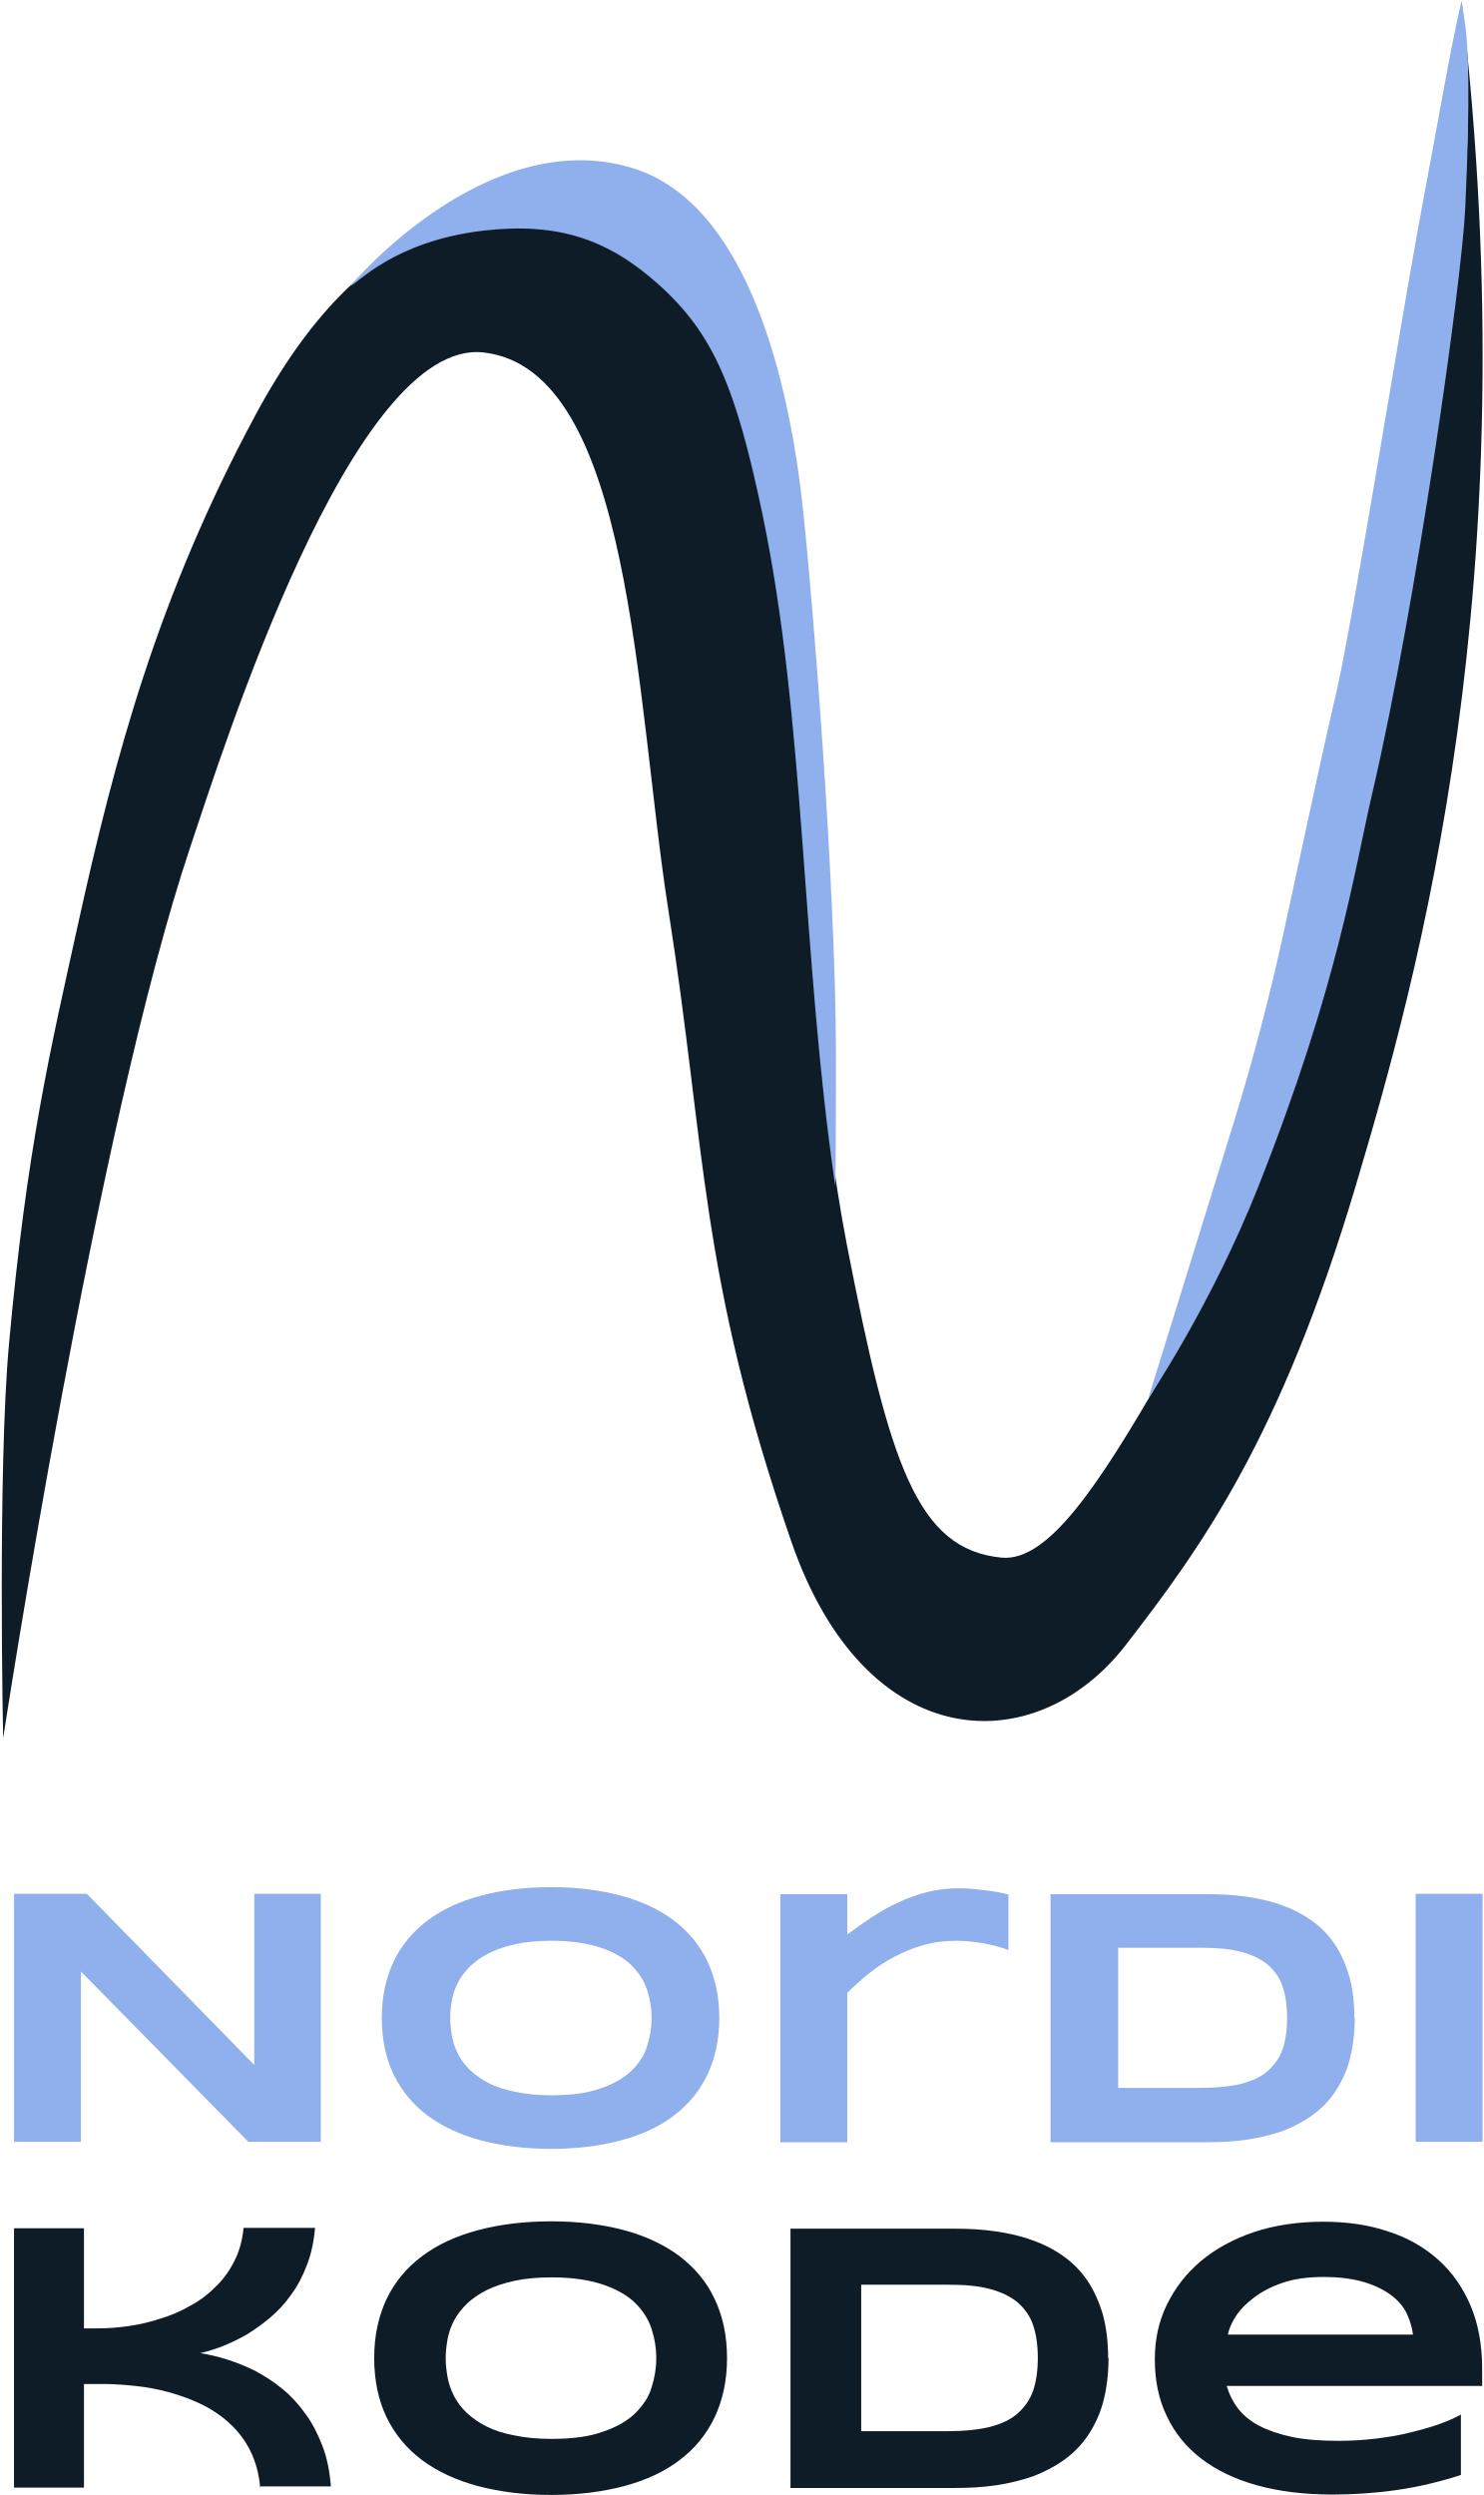
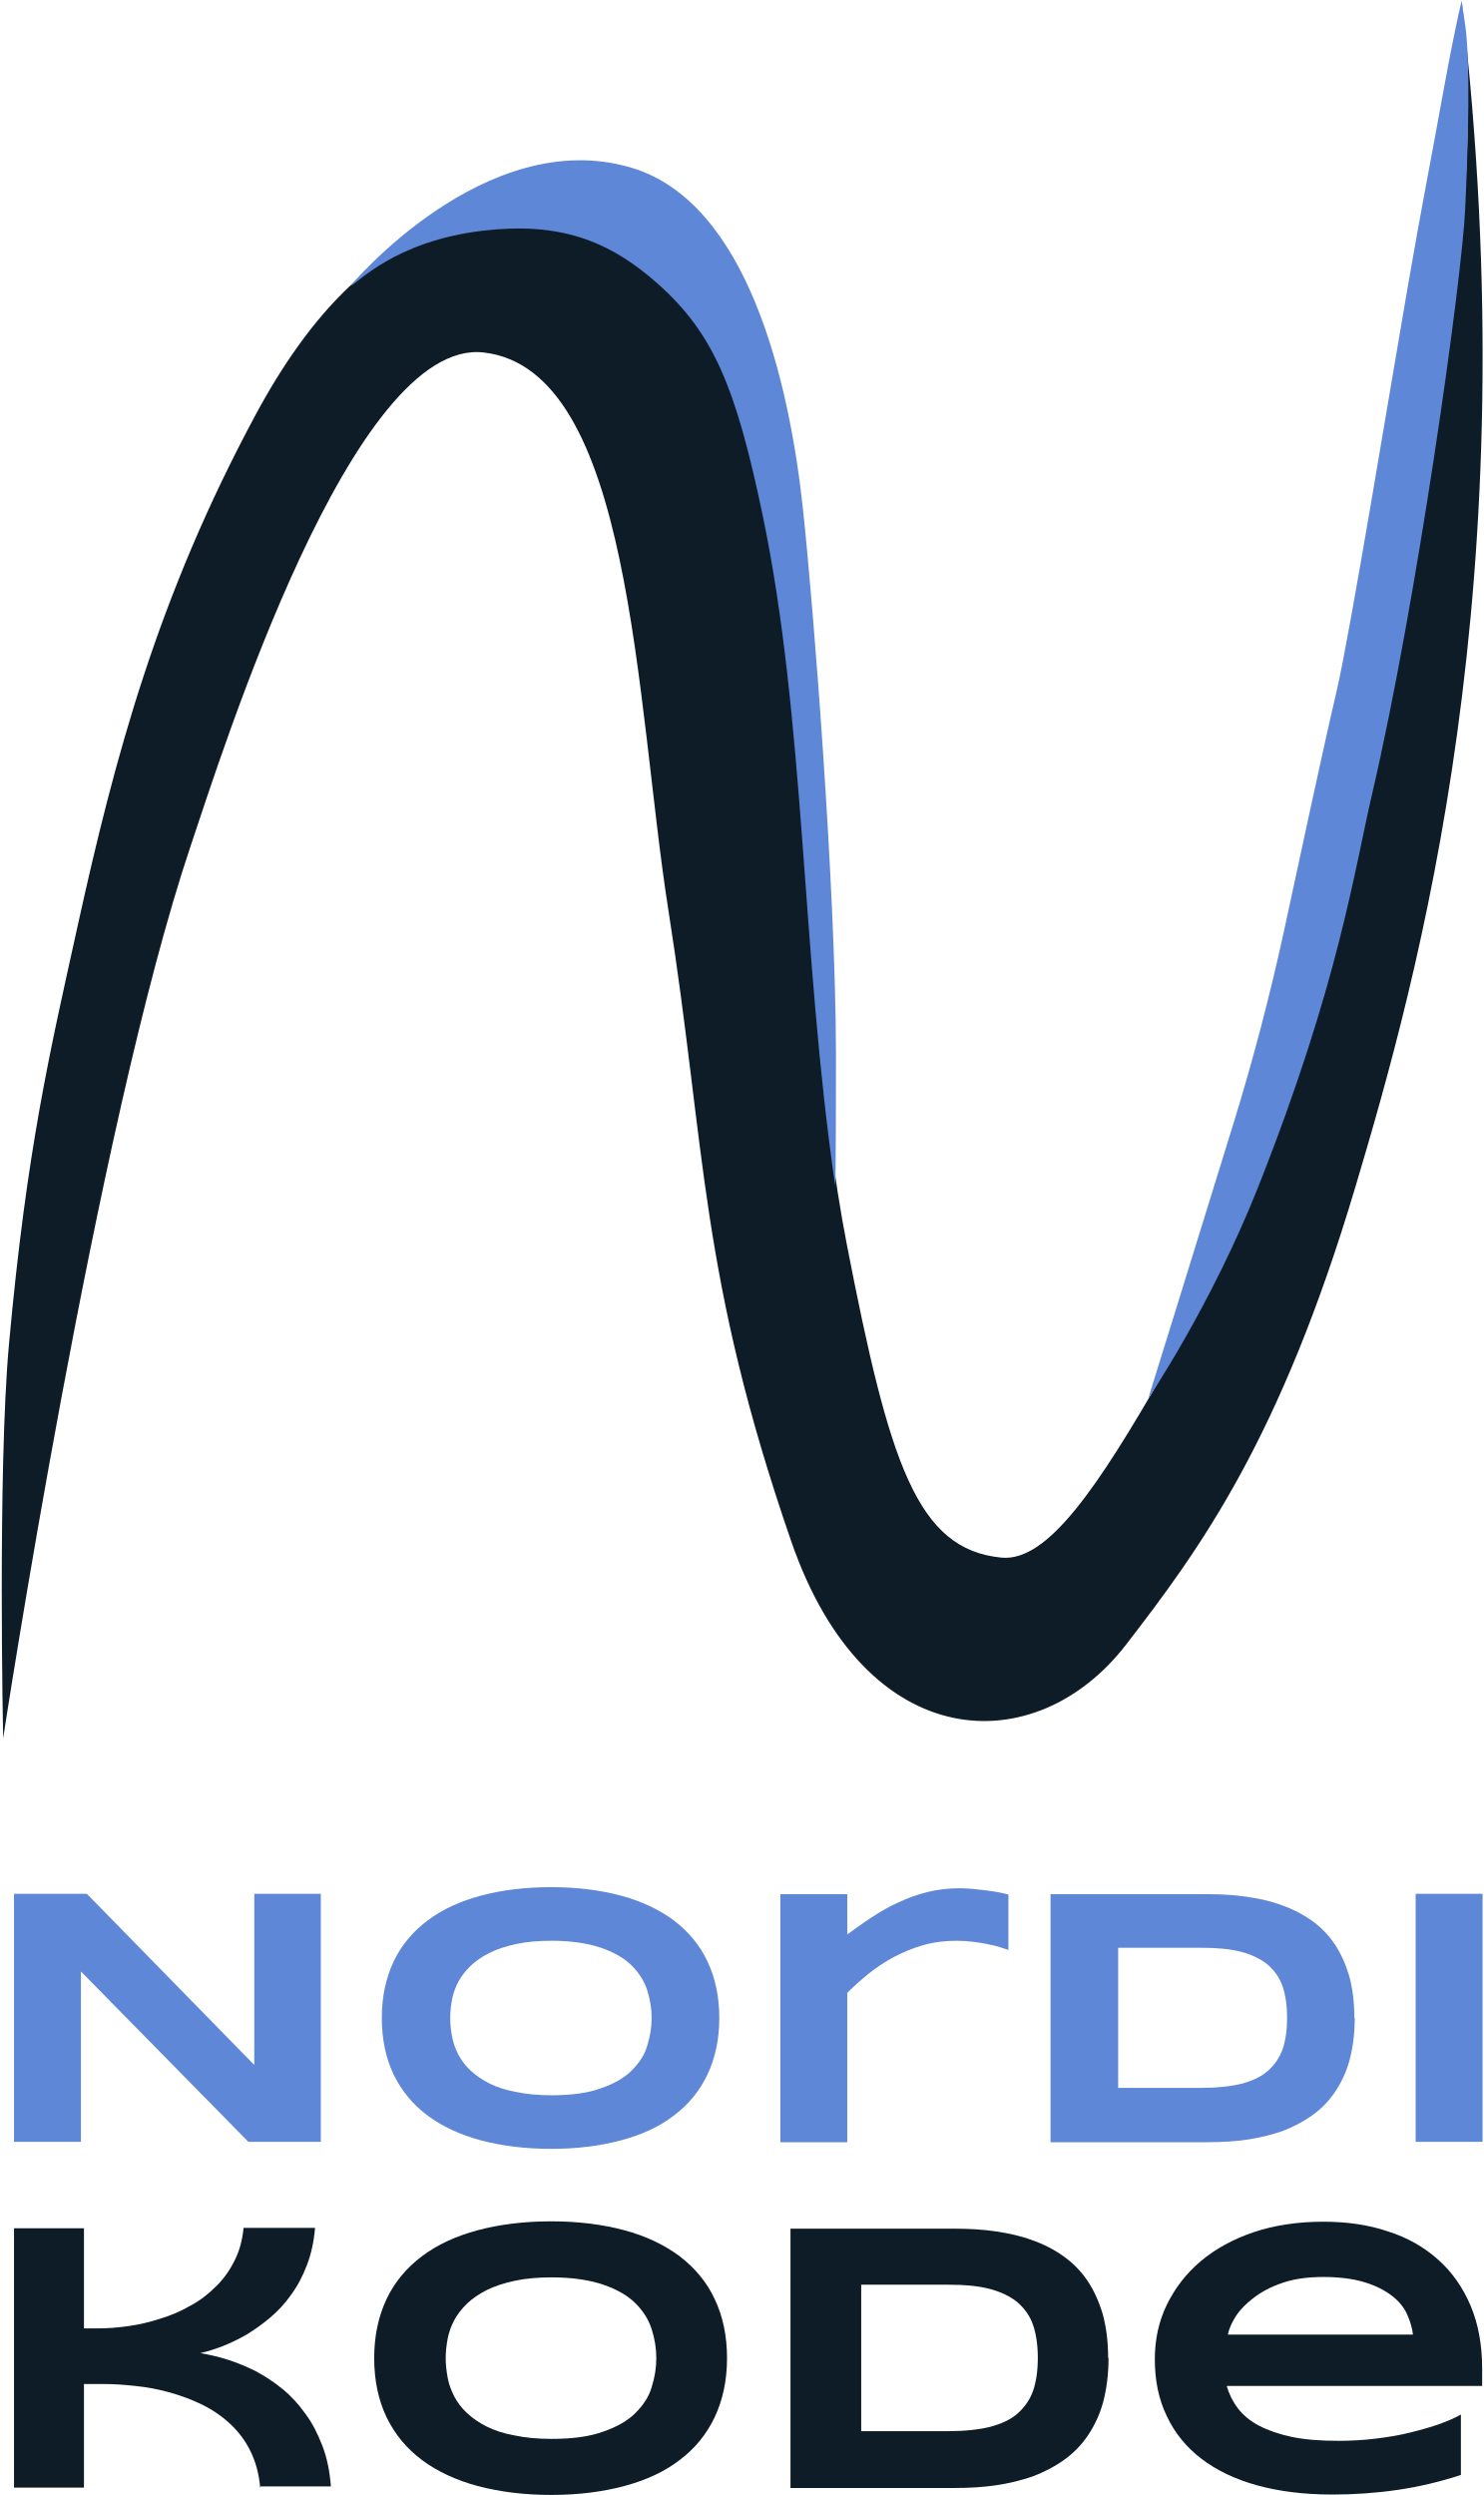
<svg xmlns="http://www.w3.org/2000/svg" viewBox="0 0 612 1029" version="1.1" style="fill-rule:evenodd;clip-rule:evenodd;stroke-linejoin:round;stroke-miterlimit:2;">
  <g>
    <g transform="matrix(3.048969,0,0,3.048969,-1364.894,-4709.934)">
      <g>
        <g transform="matrix(50,0,0,50,444.3036,1834.483)">
-           <path d="M0.739,-0l-0.453,-0.461l0,0.461l-0.181,-0l0,-0.671l0.197,0l0.453,0.463l0,-0.463l0.18,0l0,0.671l-0.196,-0Z" style="fill:#90afed;fill-rule:nonzero;" />
+           <path d="M0.739,-0l-0.453,-0.461l0,0.461l-0.181,-0l0,-0.671l0.197,0l0.453,0.463l0,-0.463l0.18,0l0,0.671l-0.196,-0Z" style="fill:#5f87d8;fill-rule:nonzero;" />
        </g>
        <g transform="matrix(50,0,0,50,496.3056,1834.483)">
-           <path d="M0.973,-0.335c0,0.058 -0.011,0.108 -0.032,0.153c-0.021,0.044 -0.051,0.081 -0.091,0.111c-0.039,0.03 -0.087,0.052 -0.143,0.067c-0.056,0.015 -0.119,0.023 -0.189,0.023c-0.07,0 -0.133,-0.008 -0.19,-0.023c-0.056,-0.015 -0.105,-0.038 -0.144,-0.067c-0.04,-0.03 -0.07,-0.066 -0.092,-0.111c-0.021,-0.044 -0.032,-0.095 -0.032,-0.153c0,-0.058 0.011,-0.108 0.032,-0.153c0.021,-0.044 0.052,-0.081 0.092,-0.111c0.04,-0.03 0.088,-0.052 0.144,-0.067c0.056,-0.015 0.12,-0.023 0.19,-0.023c0.07,0 0.133,0.008 0.189,0.023c0.056,0.015 0.104,0.038 0.143,0.067c0.039,0.03 0.07,0.066 0.091,0.111c0.021,0.044 0.032,0.095 0.032,0.153Zm-0.183,0c0,-0.025 -0.004,-0.05 -0.012,-0.075c-0.008,-0.025 -0.022,-0.047 -0.042,-0.067c-0.02,-0.02 -0.048,-0.036 -0.083,-0.048c-0.035,-0.012 -0.08,-0.019 -0.134,-0.019c-0.036,0 -0.069,0.003 -0.096,0.009c-0.028,0.006 -0.052,0.014 -0.072,0.024c-0.02,0.01 -0.037,0.022 -0.051,0.035c-0.014,0.014 -0.025,0.028 -0.033,0.043c-0.008,0.015 -0.014,0.032 -0.017,0.048c-0.003,0.017 -0.005,0.033 -0.005,0.05c0,0.017 0.002,0.033 0.005,0.05c0.003,0.017 0.009,0.033 0.017,0.049c0.008,0.015 0.019,0.03 0.033,0.043c0.014,0.013 0.031,0.025 0.051,0.035c0.02,0.01 0.044,0.018 0.072,0.023c0.028,0.006 0.06,0.009 0.096,0.009c0.054,0 0.099,-0.006 0.134,-0.019c0.035,-0.012 0.063,-0.028 0.083,-0.048c0.02,-0.02 0.035,-0.042 0.042,-0.067c0.008,-0.025 0.012,-0.05 0.012,-0.075Z" style="fill:#90afed;fill-rule:nonzero;" />
+           <path d="M0.973,-0.335c0,0.058 -0.011,0.108 -0.032,0.153c-0.021,0.044 -0.051,0.081 -0.091,0.111c-0.039,0.03 -0.087,0.052 -0.143,0.067c-0.056,0.015 -0.119,0.023 -0.189,0.023c-0.07,0 -0.133,-0.008 -0.19,-0.023c-0.056,-0.015 -0.105,-0.038 -0.144,-0.067c-0.04,-0.03 -0.07,-0.066 -0.092,-0.111c-0.021,-0.044 -0.032,-0.095 -0.032,-0.153c0,-0.058 0.011,-0.108 0.032,-0.153c0.021,-0.044 0.052,-0.081 0.092,-0.111c0.04,-0.03 0.088,-0.052 0.144,-0.067c0.056,-0.015 0.12,-0.023 0.19,-0.023c0.07,0 0.133,0.008 0.189,0.023c0.056,0.015 0.104,0.038 0.143,0.067c0.039,0.03 0.07,0.066 0.091,0.111c0.021,0.044 0.032,0.095 0.032,0.153Zm-0.183,0c0,-0.025 -0.004,-0.05 -0.012,-0.075c-0.008,-0.025 -0.022,-0.047 -0.042,-0.067c-0.02,-0.02 -0.048,-0.036 -0.083,-0.048c-0.035,-0.012 -0.08,-0.019 -0.134,-0.019c-0.036,0 -0.069,0.003 -0.096,0.009c-0.028,0.006 -0.052,0.014 -0.072,0.024c-0.02,0.01 -0.037,0.022 -0.051,0.035c-0.014,0.014 -0.025,0.028 -0.033,0.043c-0.008,0.015 -0.014,0.032 -0.017,0.048c-0.003,0.017 -0.005,0.033 -0.005,0.05c0,0.017 0.002,0.033 0.005,0.05c0.003,0.017 0.009,0.033 0.017,0.049c0.008,0.015 0.019,0.03 0.033,0.043c0.014,0.013 0.031,0.025 0.051,0.035c0.02,0.01 0.044,0.018 0.072,0.023c0.028,0.006 0.06,0.009 0.096,0.009c0.054,0 0.099,-0.006 0.134,-0.019c0.035,-0.012 0.063,-0.028 0.083,-0.048c0.02,-0.02 0.035,-0.042 0.042,-0.067c0.008,-0.025 0.012,-0.05 0.012,-0.075Z" style="fill:#5f87d8;fill-rule:nonzero;" />
        </g>
        <g transform="matrix(50,0,0,50,547.9657,1834.483)">
-           <path d="M0.722,-0.519c-0.005,-0.002 -0.012,-0.004 -0.021,-0.007c-0.009,-0.003 -0.02,-0.006 -0.032,-0.008c-0.012,-0.003 -0.026,-0.005 -0.041,-0.007c-0.015,-0.002 -0.03,-0.003 -0.046,-0.003c-0.033,0 -0.063,0.004 -0.091,0.012c-0.028,0.008 -0.054,0.019 -0.079,0.032c-0.024,0.013 -0.047,0.028 -0.068,0.045c-0.021,0.017 -0.04,0.034 -0.058,0.052l0,0.404l-0.181,-0l0,-0.671l0.181,0l0,0.109c0.022,-0.016 0.044,-0.032 0.067,-0.047c0.023,-0.015 0.047,-0.029 0.072,-0.04c0.025,-0.012 0.051,-0.021 0.079,-0.028c0.028,-0.007 0.057,-0.01 0.088,-0.01c0.012,0 0.024,0.001 0.036,0.002c0.012,0.001 0.024,0.003 0.036,0.004c0.012,0.002 0.022,0.003 0.032,0.005c0.01,0.002 0.019,0.004 0.026,0.006l0,0.152Z" style="fill:#90afed;fill-rule:nonzero;" />
+           <path d="M0.722,-0.519c-0.005,-0.002 -0.012,-0.004 -0.021,-0.007c-0.009,-0.003 -0.02,-0.006 -0.032,-0.008c-0.012,-0.003 -0.026,-0.005 -0.041,-0.007c-0.015,-0.002 -0.03,-0.003 -0.046,-0.003c-0.033,0 -0.063,0.004 -0.091,0.012c-0.028,0.008 -0.054,0.019 -0.079,0.032c-0.024,0.013 -0.047,0.028 -0.068,0.045c-0.021,0.017 -0.04,0.034 -0.058,0.052l0,0.404l-0.181,-0l0,-0.671l0.181,0l0,0.109c0.022,-0.016 0.044,-0.032 0.067,-0.047c0.023,-0.015 0.047,-0.029 0.072,-0.04c0.025,-0.012 0.051,-0.021 0.079,-0.028c0.028,-0.007 0.057,-0.01 0.088,-0.01c0.012,0 0.024,0.001 0.036,0.002c0.012,0.001 0.024,0.003 0.036,0.004c0.012,0.002 0.022,0.003 0.032,0.005c0.01,0.002 0.019,0.004 0.026,0.006l0,0.152Z" style="fill:#5f87d8;fill-rule:nonzero;" />
        </g>
        <g transform="matrix(50,0,0,50,584.5624,1834.483)">
-           <path d="M0.927,-0.336c0,0.043 -0.005,0.081 -0.014,0.115c-0.009,0.033 -0.023,0.062 -0.04,0.087c-0.017,0.025 -0.038,0.046 -0.062,0.063c-0.024,0.017 -0.051,0.031 -0.08,0.042c-0.029,0.01 -0.061,0.018 -0.095,0.023c-0.034,0.005 -0.069,0.007 -0.106,0.007l-0.426,-0l0,-0.671l0.425,0c0.037,0 0.072,0.002 0.106,0.007c0.034,0.005 0.066,0.012 0.095,0.023c0.029,0.01 0.056,0.024 0.08,0.041c0.024,0.017 0.045,0.038 0.062,0.063c0.017,0.025 0.03,0.054 0.04,0.087c0.009,0.033 0.014,0.071 0.014,0.114Zm-0.183,0c0,-0.032 -0.004,-0.06 -0.012,-0.084c-0.008,-0.024 -0.022,-0.043 -0.04,-0.059c-0.018,-0.015 -0.042,-0.027 -0.072,-0.035c-0.03,-0.008 -0.066,-0.011 -0.108,-0.011l-0.225,0l0,0.379l0.225,0c0.043,0 0.079,-0.004 0.108,-0.011c0.03,-0.008 0.054,-0.019 0.072,-0.035c0.018,-0.016 0.032,-0.036 0.04,-0.059c0.008,-0.024 0.012,-0.052 0.012,-0.084Z" style="fill:#90afed;fill-rule:nonzero;" />
+           <path d="M0.927,-0.336c0,0.043 -0.005,0.081 -0.014,0.115c-0.009,0.033 -0.023,0.062 -0.04,0.087c-0.017,0.025 -0.038,0.046 -0.062,0.063c-0.024,0.017 -0.051,0.031 -0.08,0.042c-0.029,0.01 -0.061,0.018 -0.095,0.023c-0.034,0.005 -0.069,0.007 -0.106,0.007l-0.426,-0l0,-0.671l0.425,0c0.037,0 0.072,0.002 0.106,0.007c0.034,0.005 0.066,0.012 0.095,0.023c0.029,0.01 0.056,0.024 0.08,0.041c0.024,0.017 0.045,0.038 0.062,0.063c0.017,0.025 0.03,0.054 0.04,0.087c0.009,0.033 0.014,0.071 0.014,0.114Zm-0.183,0c0,-0.032 -0.004,-0.06 -0.012,-0.084c-0.008,-0.024 -0.022,-0.043 -0.04,-0.059c-0.018,-0.015 -0.042,-0.027 -0.072,-0.035c-0.03,-0.008 -0.066,-0.011 -0.108,-0.011l-0.225,0l0,0.379l0.225,0c0.043,0 0.079,-0.004 0.108,-0.011c0.03,-0.008 0.054,-0.019 0.072,-0.035c0.018,-0.016 0.032,-0.036 0.04,-0.059c0.008,-0.024 0.012,-0.052 0.012,-0.084Z" style="fill:#5f87d8;fill-rule:nonzero;" />
        </g>
        <g transform="matrix(50,0,0,50,633.9032,1834.483)">
-           <rect x="0.105" y="-0.671" width="0.181" height="0.671" style="fill:#90afed;fill-rule:nonzero;" />
+           <rect x="0.105" y="-0.671" width="0.181" height="0.671" style="fill:#5f87d8;fill-rule:nonzero;" />
        </g>
      </g>
    </g>
    <g transform="matrix(3.187647,0,0,3.187647,-1427.238,-4821.739)">
      <g>
        <g transform="matrix(50,0,0,50,444.3036,1834.483)">
          <path d="M0.742,-0c-0.003,-0.036 -0.012,-0.068 -0.026,-0.096c-0.014,-0.028 -0.032,-0.051 -0.054,-0.071c-0.022,-0.02 -0.046,-0.036 -0.073,-0.049c-0.027,-0.013 -0.055,-0.023 -0.084,-0.031c-0.029,-0.008 -0.057,-0.013 -0.086,-0.016c-0.028,-0.003 -0.055,-0.005 -0.079,-0.005l-0.054,0l0,0.268l-0.181,-0l0,-0.671l0.181,0l0,0.259l0.037,0c0.025,0 0.051,-0.002 0.079,-0.006c0.027,-0.004 0.054,-0.01 0.081,-0.019c0.027,-0.008 0.053,-0.019 0.077,-0.033c0.025,-0.013 0.047,-0.03 0.066,-0.049c0.02,-0.019 0.036,-0.041 0.049,-0.067c0.013,-0.025 0.021,-0.054 0.024,-0.086l0.185,0c-0.003,0.035 -0.01,0.068 -0.021,0.096c-0.011,0.029 -0.024,0.054 -0.041,0.077c-0.016,0.023 -0.034,0.042 -0.054,0.059c-0.02,0.017 -0.04,0.031 -0.061,0.044c-0.021,0.012 -0.042,0.022 -0.062,0.03c-0.021,0.008 -0.04,0.014 -0.058,0.018c0.023,0.004 0.046,0.009 0.071,0.017c0.025,0.008 0.049,0.018 0.073,0.03c0.024,0.013 0.047,0.028 0.069,0.046c0.022,0.018 0.042,0.04 0.059,0.064c0.018,0.024 0.032,0.052 0.044,0.083c0.012,0.031 0.019,0.066 0.022,0.105l-0.185,-0Z" style="fill:#0d1c26;fill-rule:nonzero;" />
        </g>
        <g transform="matrix(50,0,0,50,493.1562,1834.483)">
          <path d="M0.973,-0.335c0,0.058 -0.011,0.108 -0.032,0.153c-0.021,0.044 -0.051,0.081 -0.091,0.111c-0.039,0.03 -0.087,0.052 -0.143,0.067c-0.056,0.015 -0.119,0.023 -0.189,0.023c-0.07,0 -0.133,-0.008 -0.19,-0.023c-0.056,-0.015 -0.105,-0.038 -0.144,-0.067c-0.04,-0.03 -0.07,-0.066 -0.092,-0.111c-0.021,-0.044 -0.032,-0.095 -0.032,-0.153c0,-0.058 0.011,-0.108 0.032,-0.153c0.021,-0.044 0.052,-0.081 0.092,-0.111c0.04,-0.03 0.088,-0.052 0.144,-0.067c0.056,-0.015 0.12,-0.023 0.19,-0.023c0.07,0 0.133,0.008 0.189,0.023c0.056,0.015 0.104,0.038 0.143,0.067c0.039,0.03 0.07,0.066 0.091,0.111c0.021,0.044 0.032,0.095 0.032,0.153Zm-0.183,0c0,-0.025 -0.004,-0.05 -0.012,-0.075c-0.008,-0.025 -0.022,-0.047 -0.042,-0.067c-0.02,-0.02 -0.048,-0.036 -0.083,-0.048c-0.035,-0.012 -0.08,-0.019 -0.134,-0.019c-0.036,0 -0.069,0.003 -0.096,0.009c-0.028,0.006 -0.052,0.014 -0.072,0.024c-0.02,0.01 -0.037,0.022 -0.051,0.035c-0.014,0.014 -0.025,0.028 -0.033,0.043c-0.008,0.015 -0.014,0.032 -0.017,0.048c-0.003,0.017 -0.005,0.033 -0.005,0.05c0,0.017 0.002,0.033 0.005,0.05c0.003,0.017 0.009,0.033 0.017,0.049c0.008,0.015 0.019,0.03 0.033,0.043c0.014,0.013 0.031,0.025 0.051,0.035c0.02,0.01 0.044,0.018 0.072,0.023c0.028,0.006 0.06,0.009 0.096,0.009c0.054,0 0.099,-0.006 0.134,-0.019c0.035,-0.012 0.063,-0.028 0.083,-0.048c0.02,-0.02 0.035,-0.042 0.042,-0.067c0.008,-0.025 0.012,-0.05 0.012,-0.075Z" style="fill:#0d1c26;fill-rule:nonzero;" />
        </g>
        <g transform="matrix(50,0,0,50,544.8163,1834.483)">
          <path d="M0.927,-0.336c0,0.043 -0.005,0.081 -0.014,0.115c-0.009,0.033 -0.023,0.062 -0.04,0.087c-0.017,0.025 -0.038,0.046 -0.062,0.063c-0.024,0.017 -0.051,0.031 -0.08,0.042c-0.029,0.01 -0.061,0.018 -0.095,0.023c-0.034,0.005 -0.069,0.007 -0.106,0.007l-0.426,-0l0,-0.671l0.425,0c0.037,0 0.072,0.002 0.106,0.007c0.034,0.005 0.066,0.012 0.095,0.023c0.029,0.01 0.056,0.024 0.08,0.041c0.024,0.017 0.045,0.038 0.062,0.063c0.017,0.025 0.03,0.054 0.04,0.087c0.009,0.033 0.014,0.071 0.014,0.114Zm-0.183,0c0,-0.032 -0.004,-0.06 -0.012,-0.084c-0.008,-0.024 -0.022,-0.043 -0.04,-0.059c-0.018,-0.015 -0.042,-0.027 -0.072,-0.035c-0.03,-0.008 -0.066,-0.011 -0.108,-0.011l-0.225,0l0,0.379l0.225,0c0.043,0 0.079,-0.004 0.108,-0.011c0.03,-0.008 0.054,-0.019 0.072,-0.035c0.018,-0.016 0.032,-0.036 0.04,-0.059c0.008,-0.024 0.012,-0.052 0.012,-0.084Z" style="fill:#0d1c26;fill-rule:nonzero;" />
        </g>
        <g transform="matrix(50,0,0,50,594.1571,1834.483)">
          <path d="M0.853,-0.033c-0.055,0.018 -0.11,0.031 -0.165,0.039c-0.055,0.008 -0.111,0.012 -0.168,0.012c-0.073,0 -0.138,-0.008 -0.196,-0.024c-0.057,-0.016 -0.105,-0.039 -0.144,-0.069c-0.039,-0.03 -0.069,-0.067 -0.089,-0.11c-0.021,-0.043 -0.031,-0.092 -0.031,-0.147c0,-0.051 0.01,-0.098 0.031,-0.141c0.021,-0.043 0.05,-0.081 0.088,-0.113c0.038,-0.032 0.084,-0.057 0.137,-0.075c0.054,-0.018 0.114,-0.027 0.18,-0.027c0.061,0 0.117,0.008 0.167,0.025c0.051,0.016 0.094,0.041 0.13,0.073c0.036,0.032 0.064,0.072 0.084,0.119c0.02,0.047 0.03,0.102 0.03,0.163l0,0.045l-0.661,0c0.006,0.021 0.016,0.041 0.029,0.058c0.014,0.018 0.032,0.033 0.055,0.045c0.023,0.012 0.052,0.022 0.085,0.029c0.034,0.007 0.074,0.01 0.121,0.01c0.033,0 0.066,-0.002 0.098,-0.006c0.032,-0.004 0.062,-0.009 0.089,-0.016c0.028,-0.007 0.053,-0.014 0.075,-0.022c0.022,-0.008 0.04,-0.016 0.054,-0.024l0,0.157Zm-0.125,-0.363c-0.002,-0.017 -0.007,-0.034 -0.015,-0.052c-0.008,-0.018 -0.021,-0.034 -0.039,-0.048c-0.018,-0.014 -0.041,-0.026 -0.07,-0.035c-0.029,-0.009 -0.065,-0.014 -0.108,-0.014c-0.041,0 -0.076,0.005 -0.105,0.015c-0.03,0.01 -0.054,0.023 -0.074,0.038c-0.02,0.015 -0.036,0.031 -0.047,0.048c-0.011,0.017 -0.018,0.033 -0.021,0.048l0.481,0Z" style="fill:#0d1c26;fill-rule:nonzero;" />
        </g>
      </g>
    </g>
    <g>
      <path d="M1.298,716.931c0,0 38.446,-252.615 77.337,-368.069c13.057,-38.761 66.678,-209.696 120.852,-203.487c61.426,7.04 62.649,144.087 76.152,229.824c15.683,99.577 12.712,150.485 50.692,260.484c30.692,88.894 100.846,90.816 137.993,42.727c30.86,-39.951 63.703,-84.925 94.732,-189.051c25.563,-85.783 71.635,-249.29 43.749,-489.018c0,0 6.897,42.966 -2.034,116.885c-8.931,73.918 -44.505,261.584 -75.382,337.535c-30.876,75.951 -17.781,63.162 -45.273,111.023c-27.492,47.861 -48.096,78.482 -67.104,76.616c-34.874,-3.423 -46.17,-38.704 -63.713,-128.933c-22.13,-113.82 -13.695,-269.311 -35.01,-329.163c-16.851,-47.318 -32.546,-86.489 -85.937,-93.557c-29.171,-3.862 -77.972,-3.228 -122.893,80.247c-40.284,74.857 -57.956,140.588 -73.435,210.86c-11.418,51.838 -20.994,91.853 -28.318,172.481c-4.731,52.078 -2.407,162.597 -2.407,162.597Z" style="fill:#0d1c26;" />
-       <path d="M144.533,117.887c0,0 55.68,-66.665 115.87,-48.721c48.01,14.313 65.154,88.22 70.804,141.128c4.253,39.828 13.38,154.728 13.577,223.762c0.045,15.965 -0.098,49.963 -0.269,55.302c-14.07,-95.863 -12.239,-192.42 -30.132,-277.648c-10.851,-51.689 -20.022,-74.039 -42.832,-94.454c-20.649,-18.482 -41.306,-25.704 -72.169,-22.131c-37.166,4.303 -52.514,22.419 -54.848,22.761Z" style="fill:#90afed;" />
-       <path d="M473.548,576.808c0,0 26.033,-38.445 45.436,-87.45c33.179,-83.799 39.489,-130.069 46.948,-162.022c18.33,-78.523 37.064,-211.988 38.381,-241.52c1.212,-27.164 2.155,-59.118 0.06,-74.946c-0.413,-3.116 -1.537,-10.53 -1.537,-10.53c0,0 -2.401,9.061 -7.52,37.182c-7.97,43.784 -7.981,42.016 -14.948,82.121c-6.894,39.68 -23.594,141.86 -29.07,165.257c-6.436,27.501 -15.597,70.88 -21.826,99.464c-5.673,26.034 -12.647,52.694 -20.58,78.426c-17.412,56.473 -35.342,114.018 -35.342,114.018Z" style="fill:#90afed;" />
+       <path d="M144.533,117.887c0,0 55.68,-66.665 115.87,-48.721c48.01,14.313 65.154,88.22 70.804,141.128c4.253,39.828 13.38,154.728 13.577,223.762c0.045,15.965 -0.098,49.963 -0.269,55.302c-14.07,-95.863 -12.239,-192.42 -30.132,-277.648c-10.851,-51.689 -20.022,-74.039 -42.832,-94.454c-20.649,-18.482 -41.306,-25.704 -72.169,-22.131c-37.166,4.303 -52.514,22.419 -54.848,22.761Z" style="fill:#5f87d8;" />
+       <path d="M473.548,576.808c0,0 26.033,-38.445 45.436,-87.45c33.179,-83.799 39.489,-130.069 46.948,-162.022c18.33,-78.523 37.064,-211.988 38.381,-241.52c1.212,-27.164 2.155,-59.118 0.06,-74.946c-0.413,-3.116 -1.537,-10.53 -1.537,-10.53c0,0 -2.401,9.061 -7.52,37.182c-7.97,43.784 -7.981,42.016 -14.948,82.121c-6.894,39.68 -23.594,141.86 -29.07,165.257c-6.436,27.501 -15.597,70.88 -21.826,99.464c-5.673,26.034 -12.647,52.694 -20.58,78.426c-17.412,56.473 -35.342,114.018 -35.342,114.018Z" style="fill:#5f87d8;" />
    </g>
  </g>
</svg>
